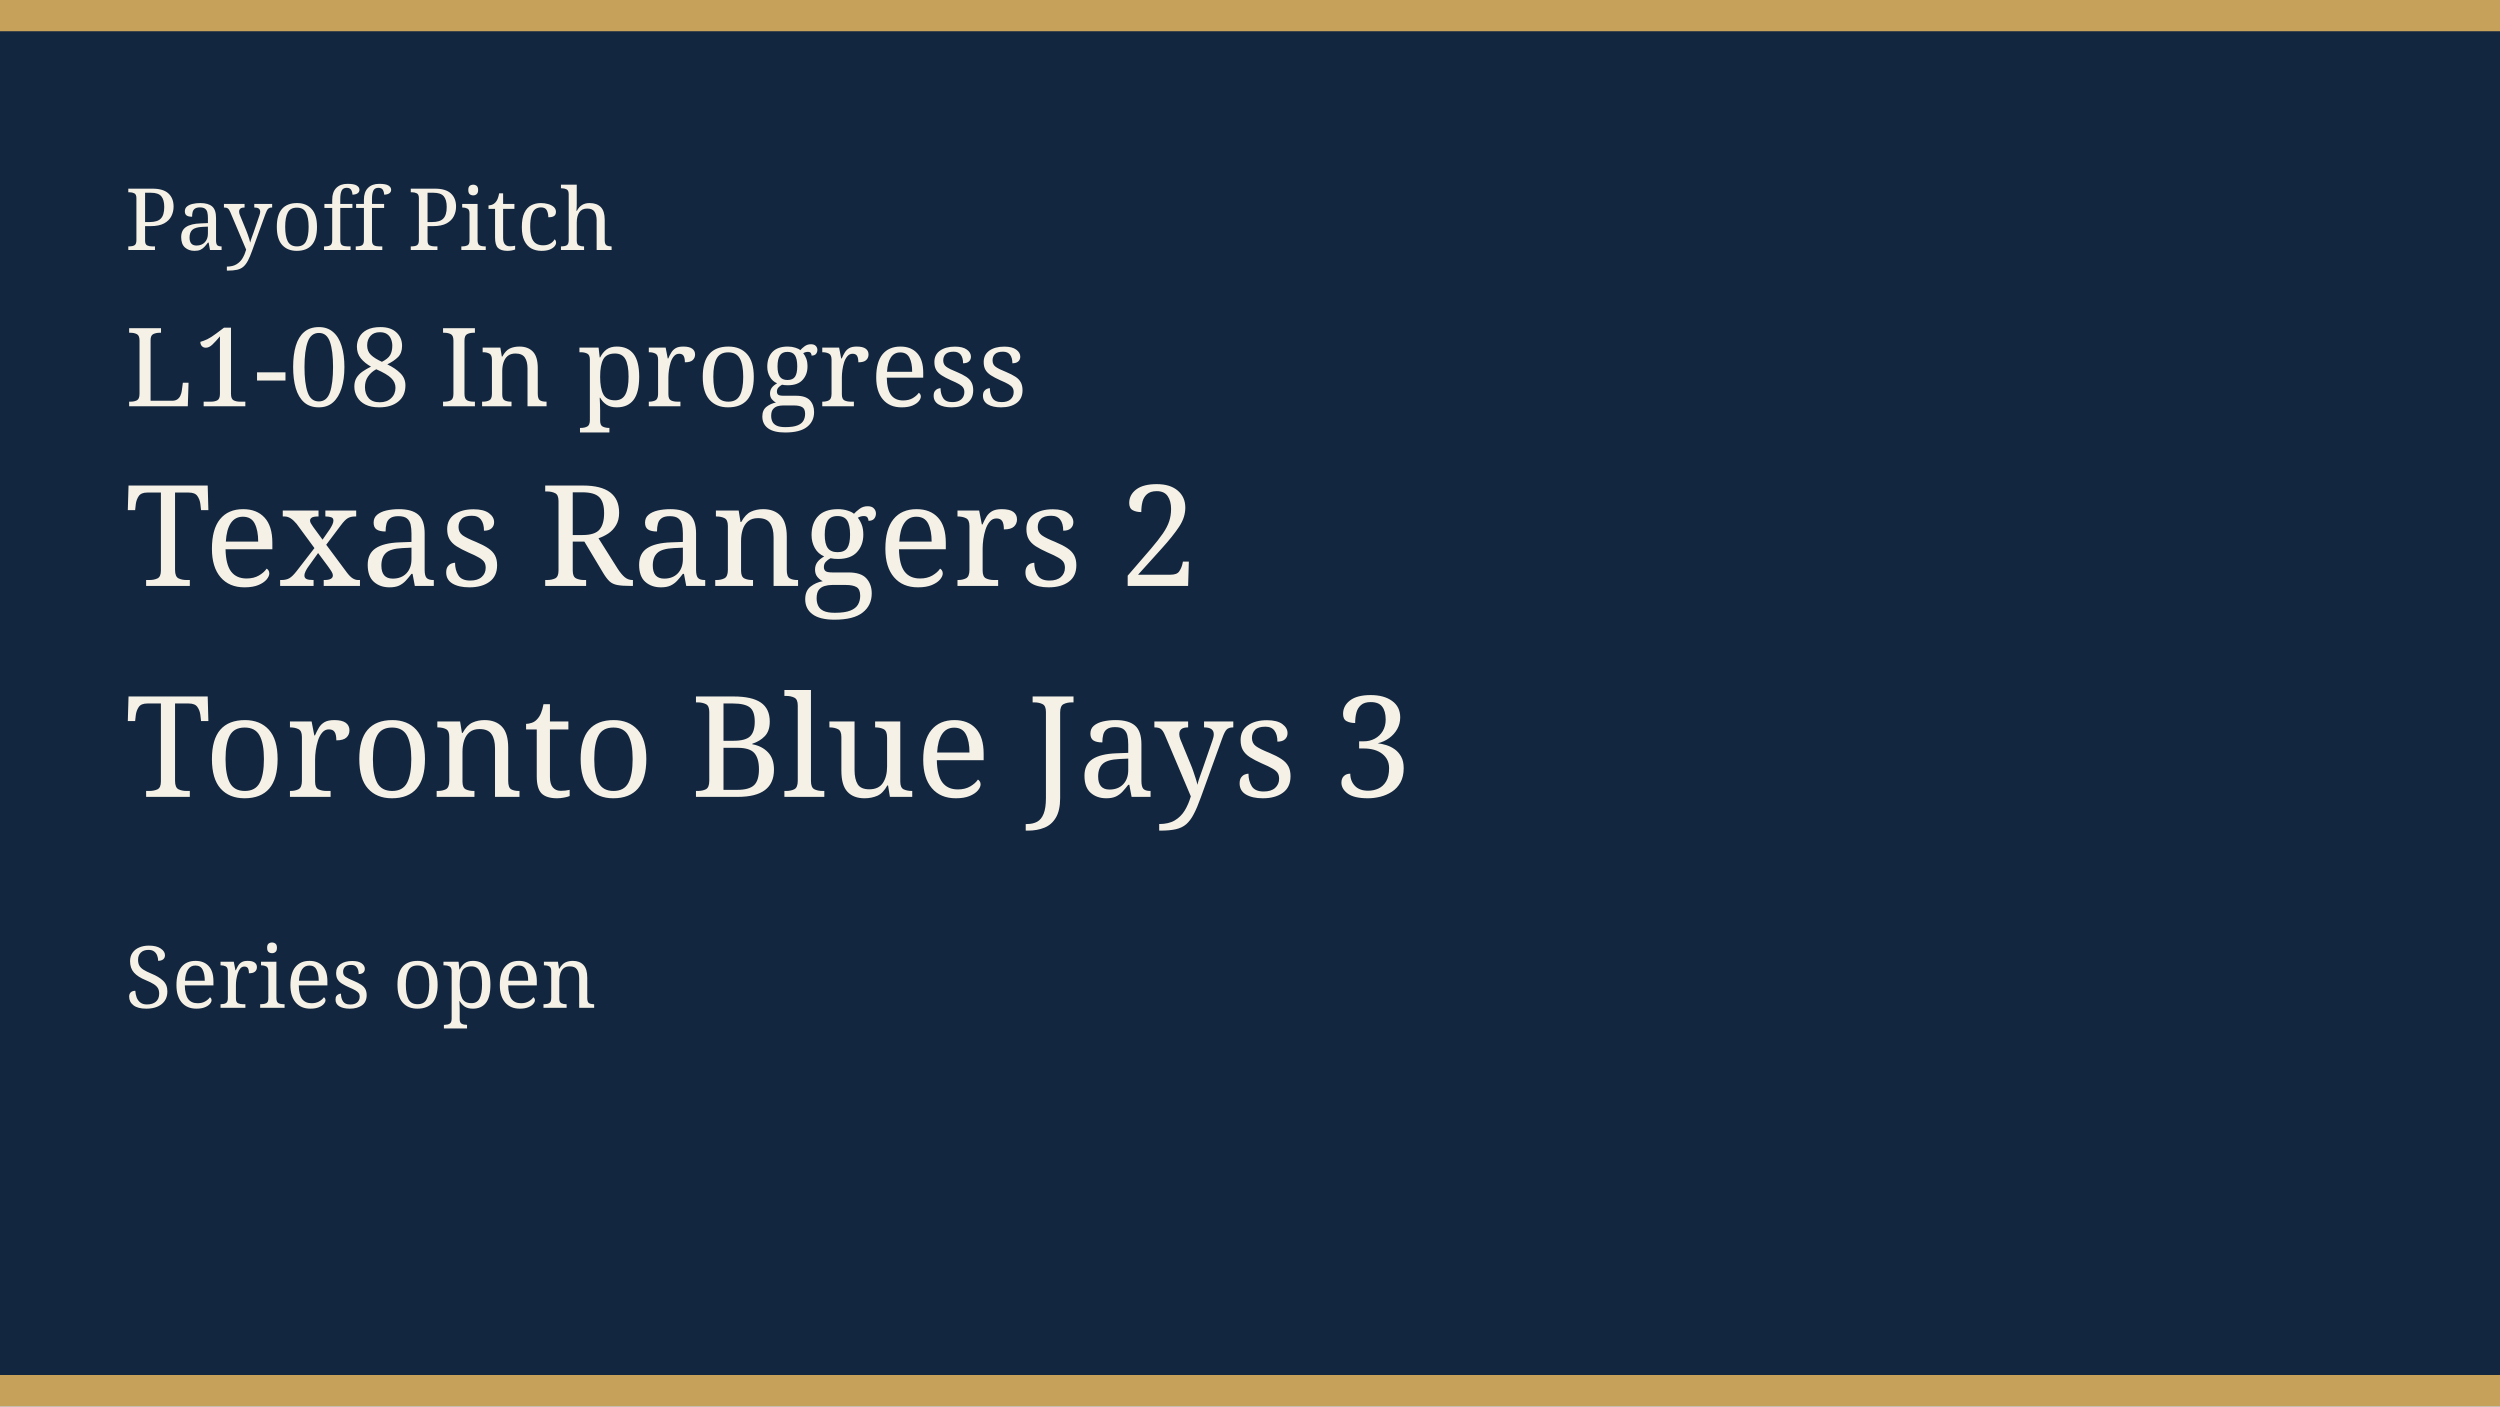
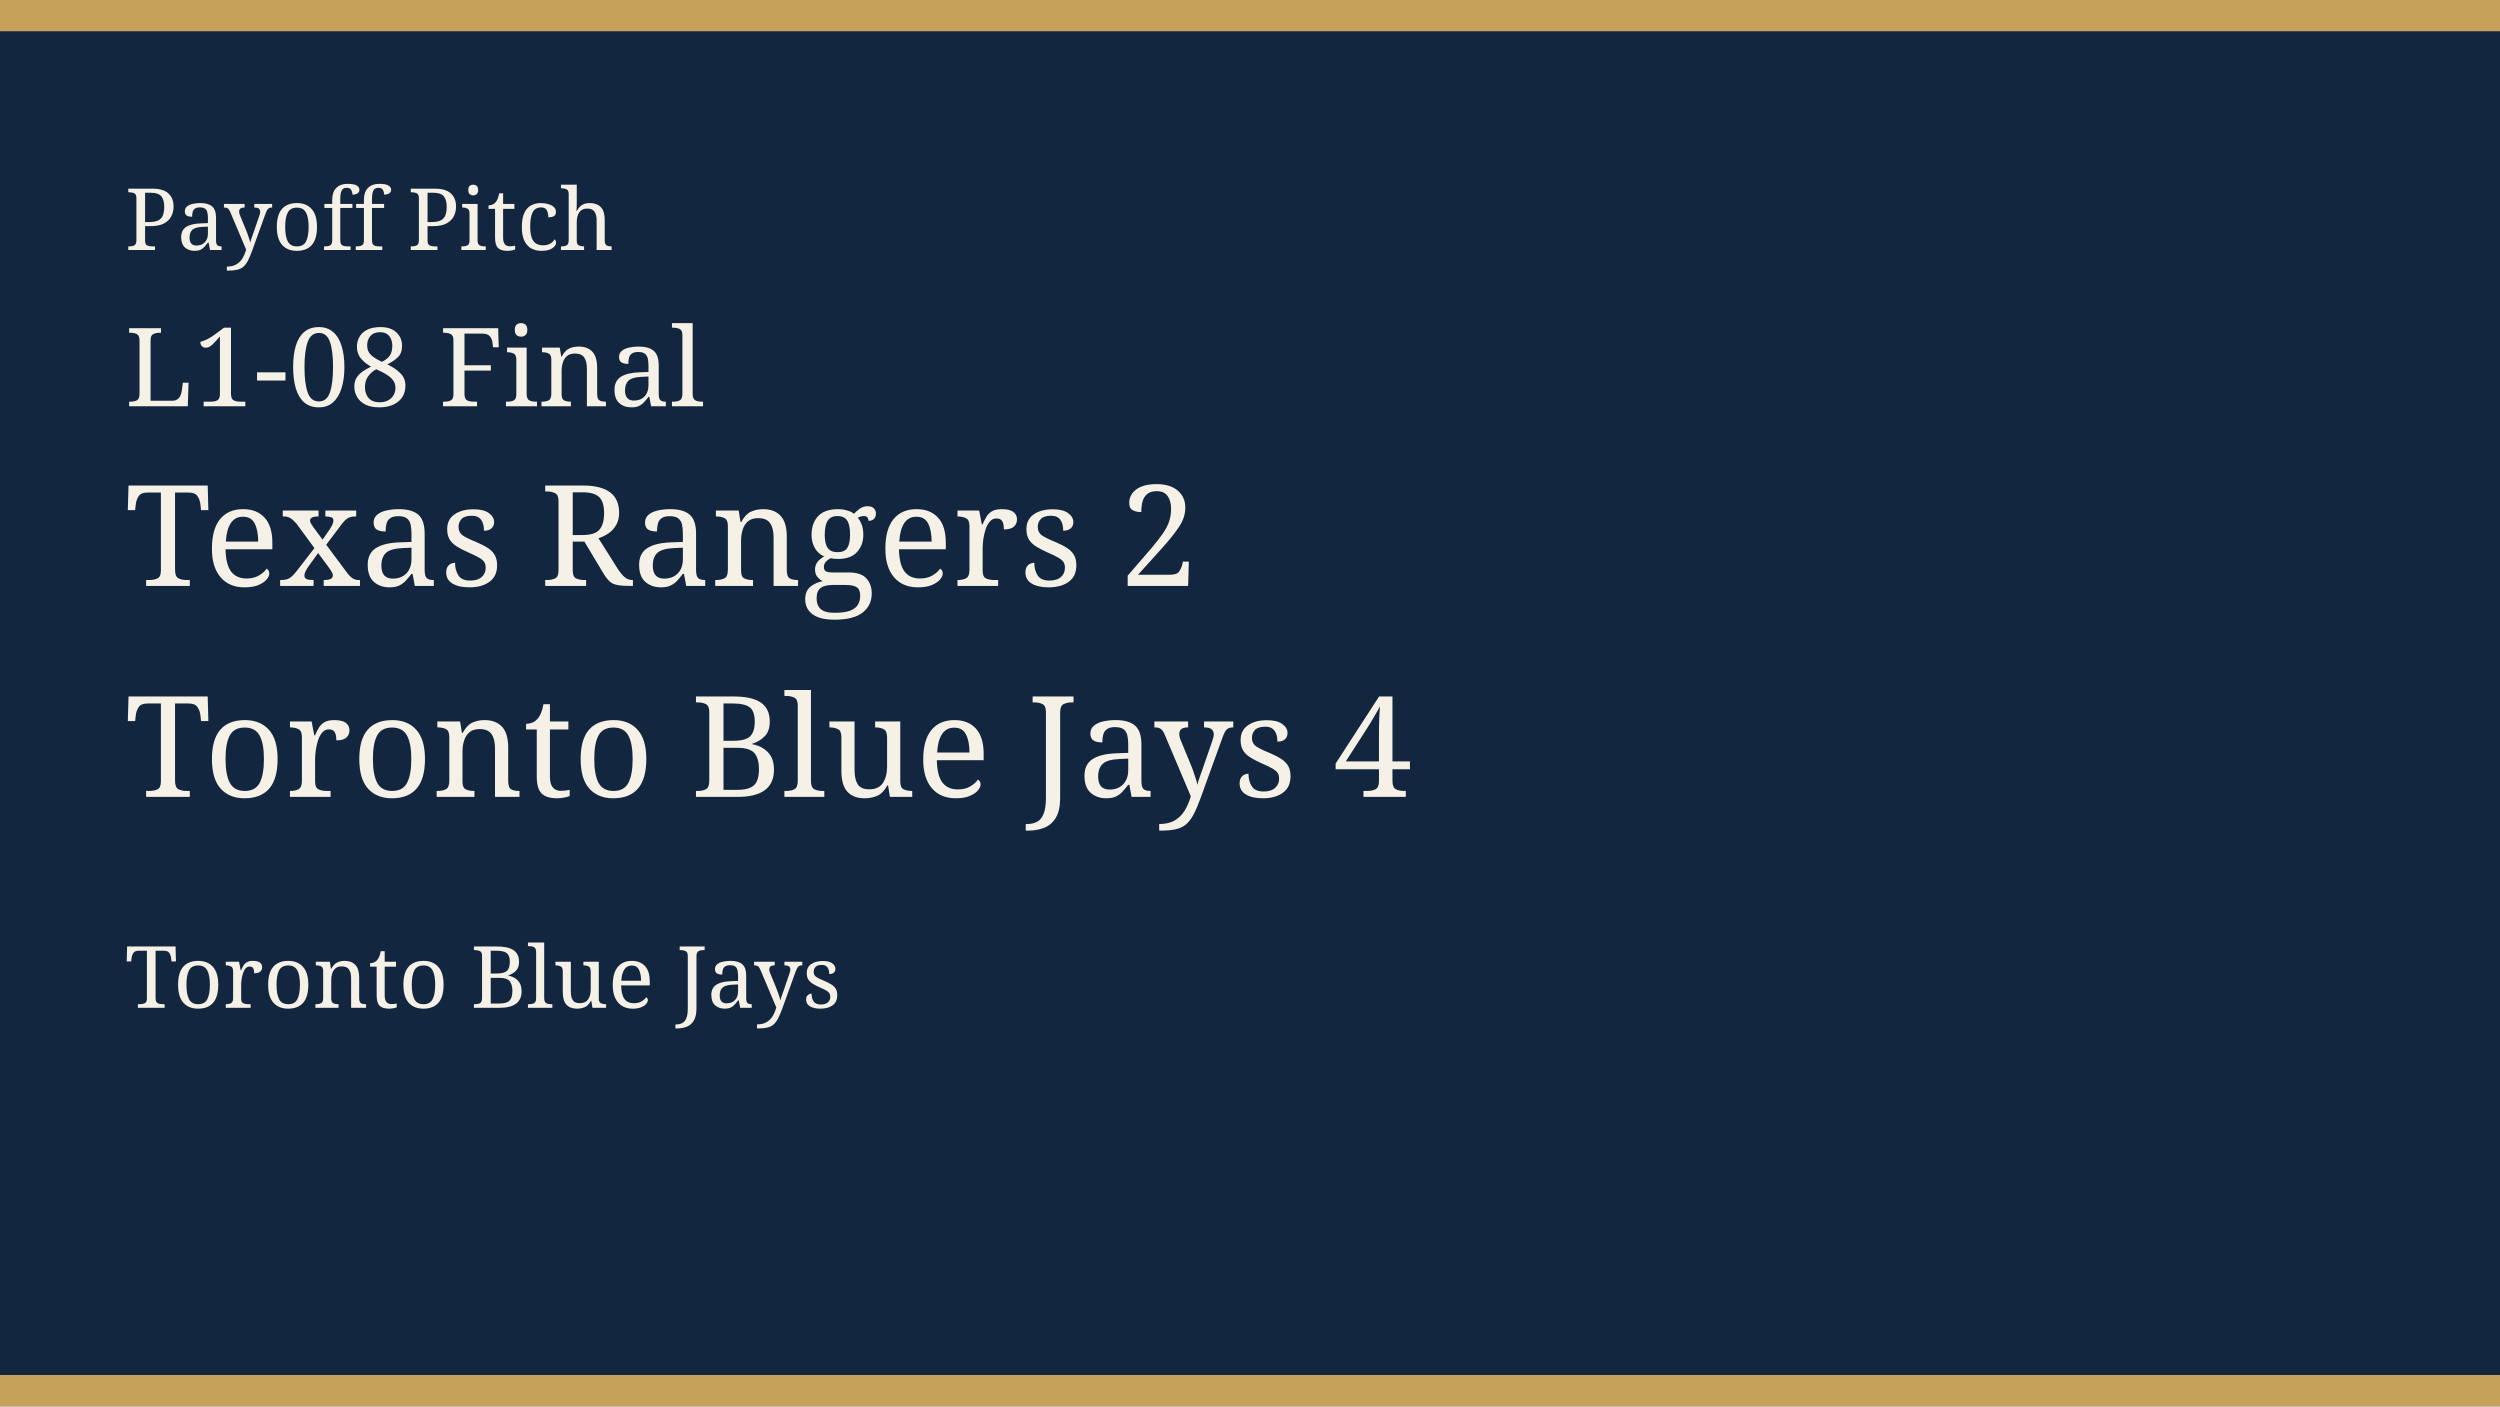
<svg xmlns="http://www.w3.org/2000/svg" width="640" height="360" viewBox="0 0 640 360" role="img">
  <rect width="640" height="360" fill="#12263f" />
  <rect width="640" height="8" fill="#c6a15a" />
  <rect y="352" width="640" height="8" fill="#c6a15a" />
  <text x="32" y="64" fill="#f6f1e6" font-family="Georgia, serif" font-size="22">Payoff Pitch</text>
-   <text x="32" y="104" fill="#f6f1e6" font-family="Georgia, serif" font-size="28">L1-08 In progress</text>
+   <text x="32" y="104" fill="#f6f1e6" font-family="Georgia, serif" font-size="28">L1-08 Final</text>
  <text x="32" y="150" fill="#f6f1e6" font-family="Georgia, serif" font-size="36">Texas Rangers 2</text>
-   <text x="32" y="204" fill="#f6f1e6" font-family="Georgia, serif" font-size="36">Toronto Blue Jays 3</text>
-   <text x="32" y="258" fill="#f6f1e6" font-family="Georgia, serif" font-size="22">Series open</text>
+   <text x="32" y="204" fill="#f6f1e6" font-family="Georgia, serif" font-size="36">Toronto Blue Jays 4</text>
+   <text x="32" y="258" fill="#f6f1e6" font-family="Georgia, serif" font-size="22">Toronto Blue Jays</text>
</svg>
